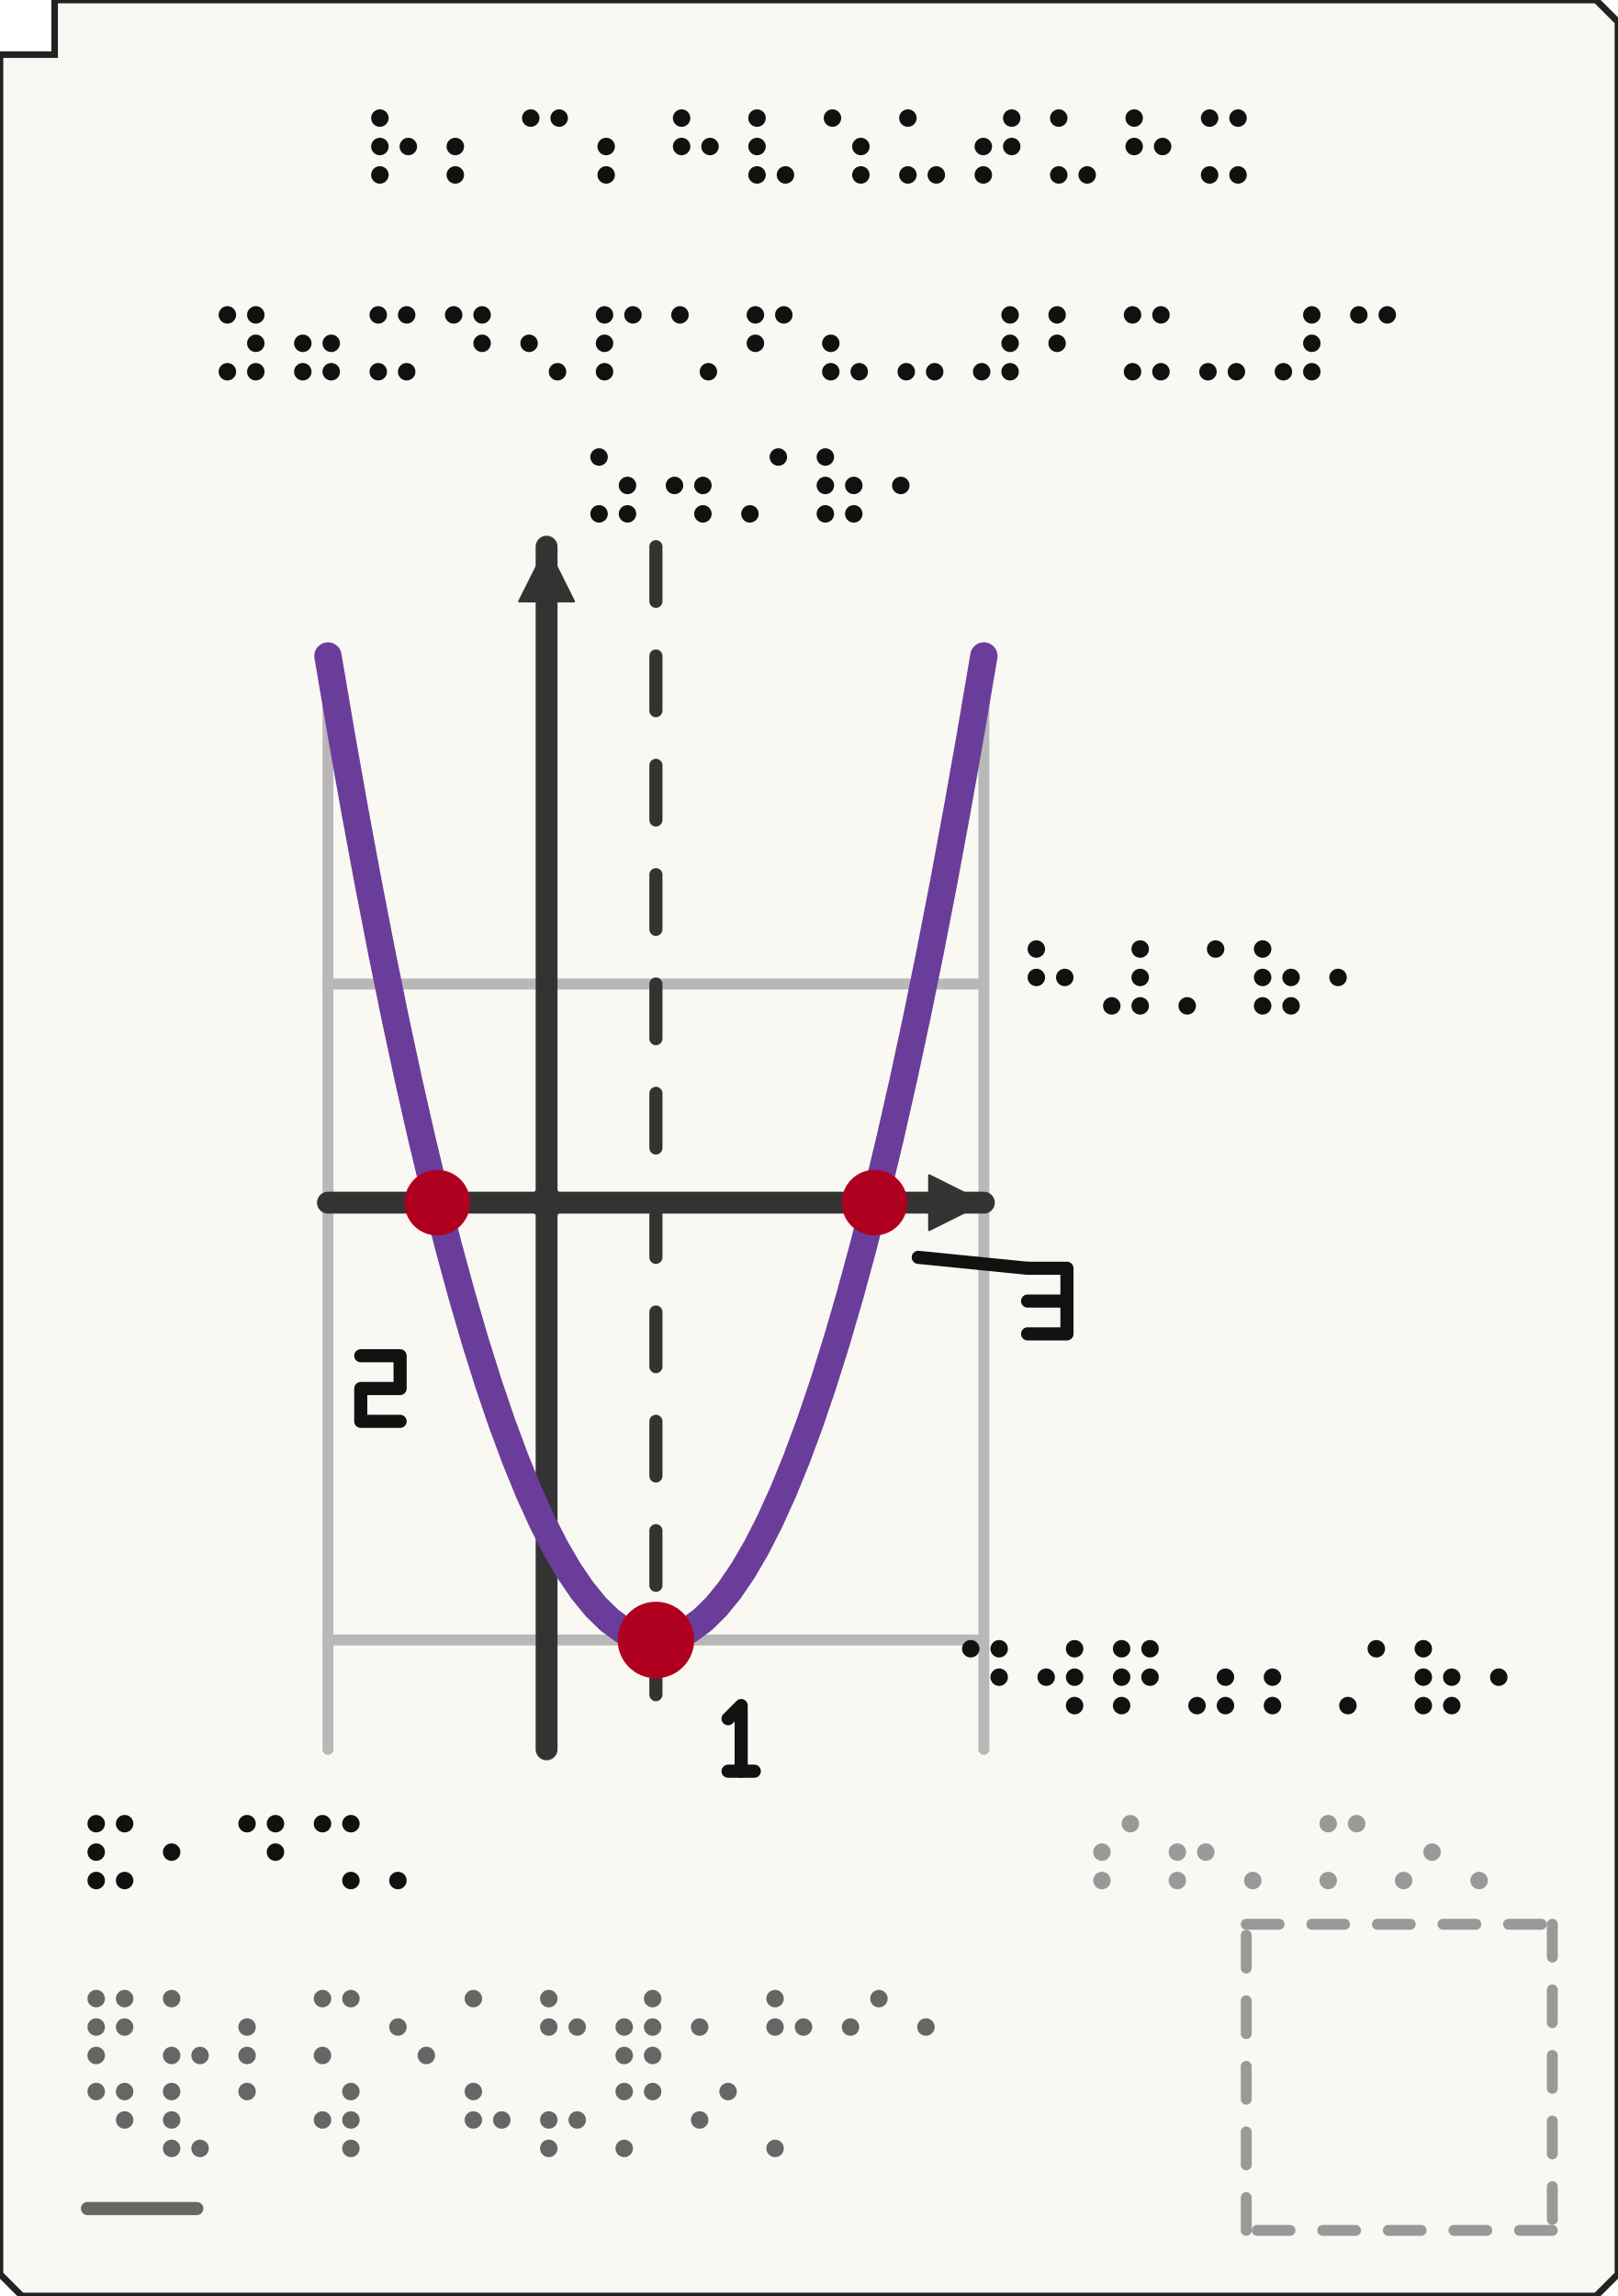
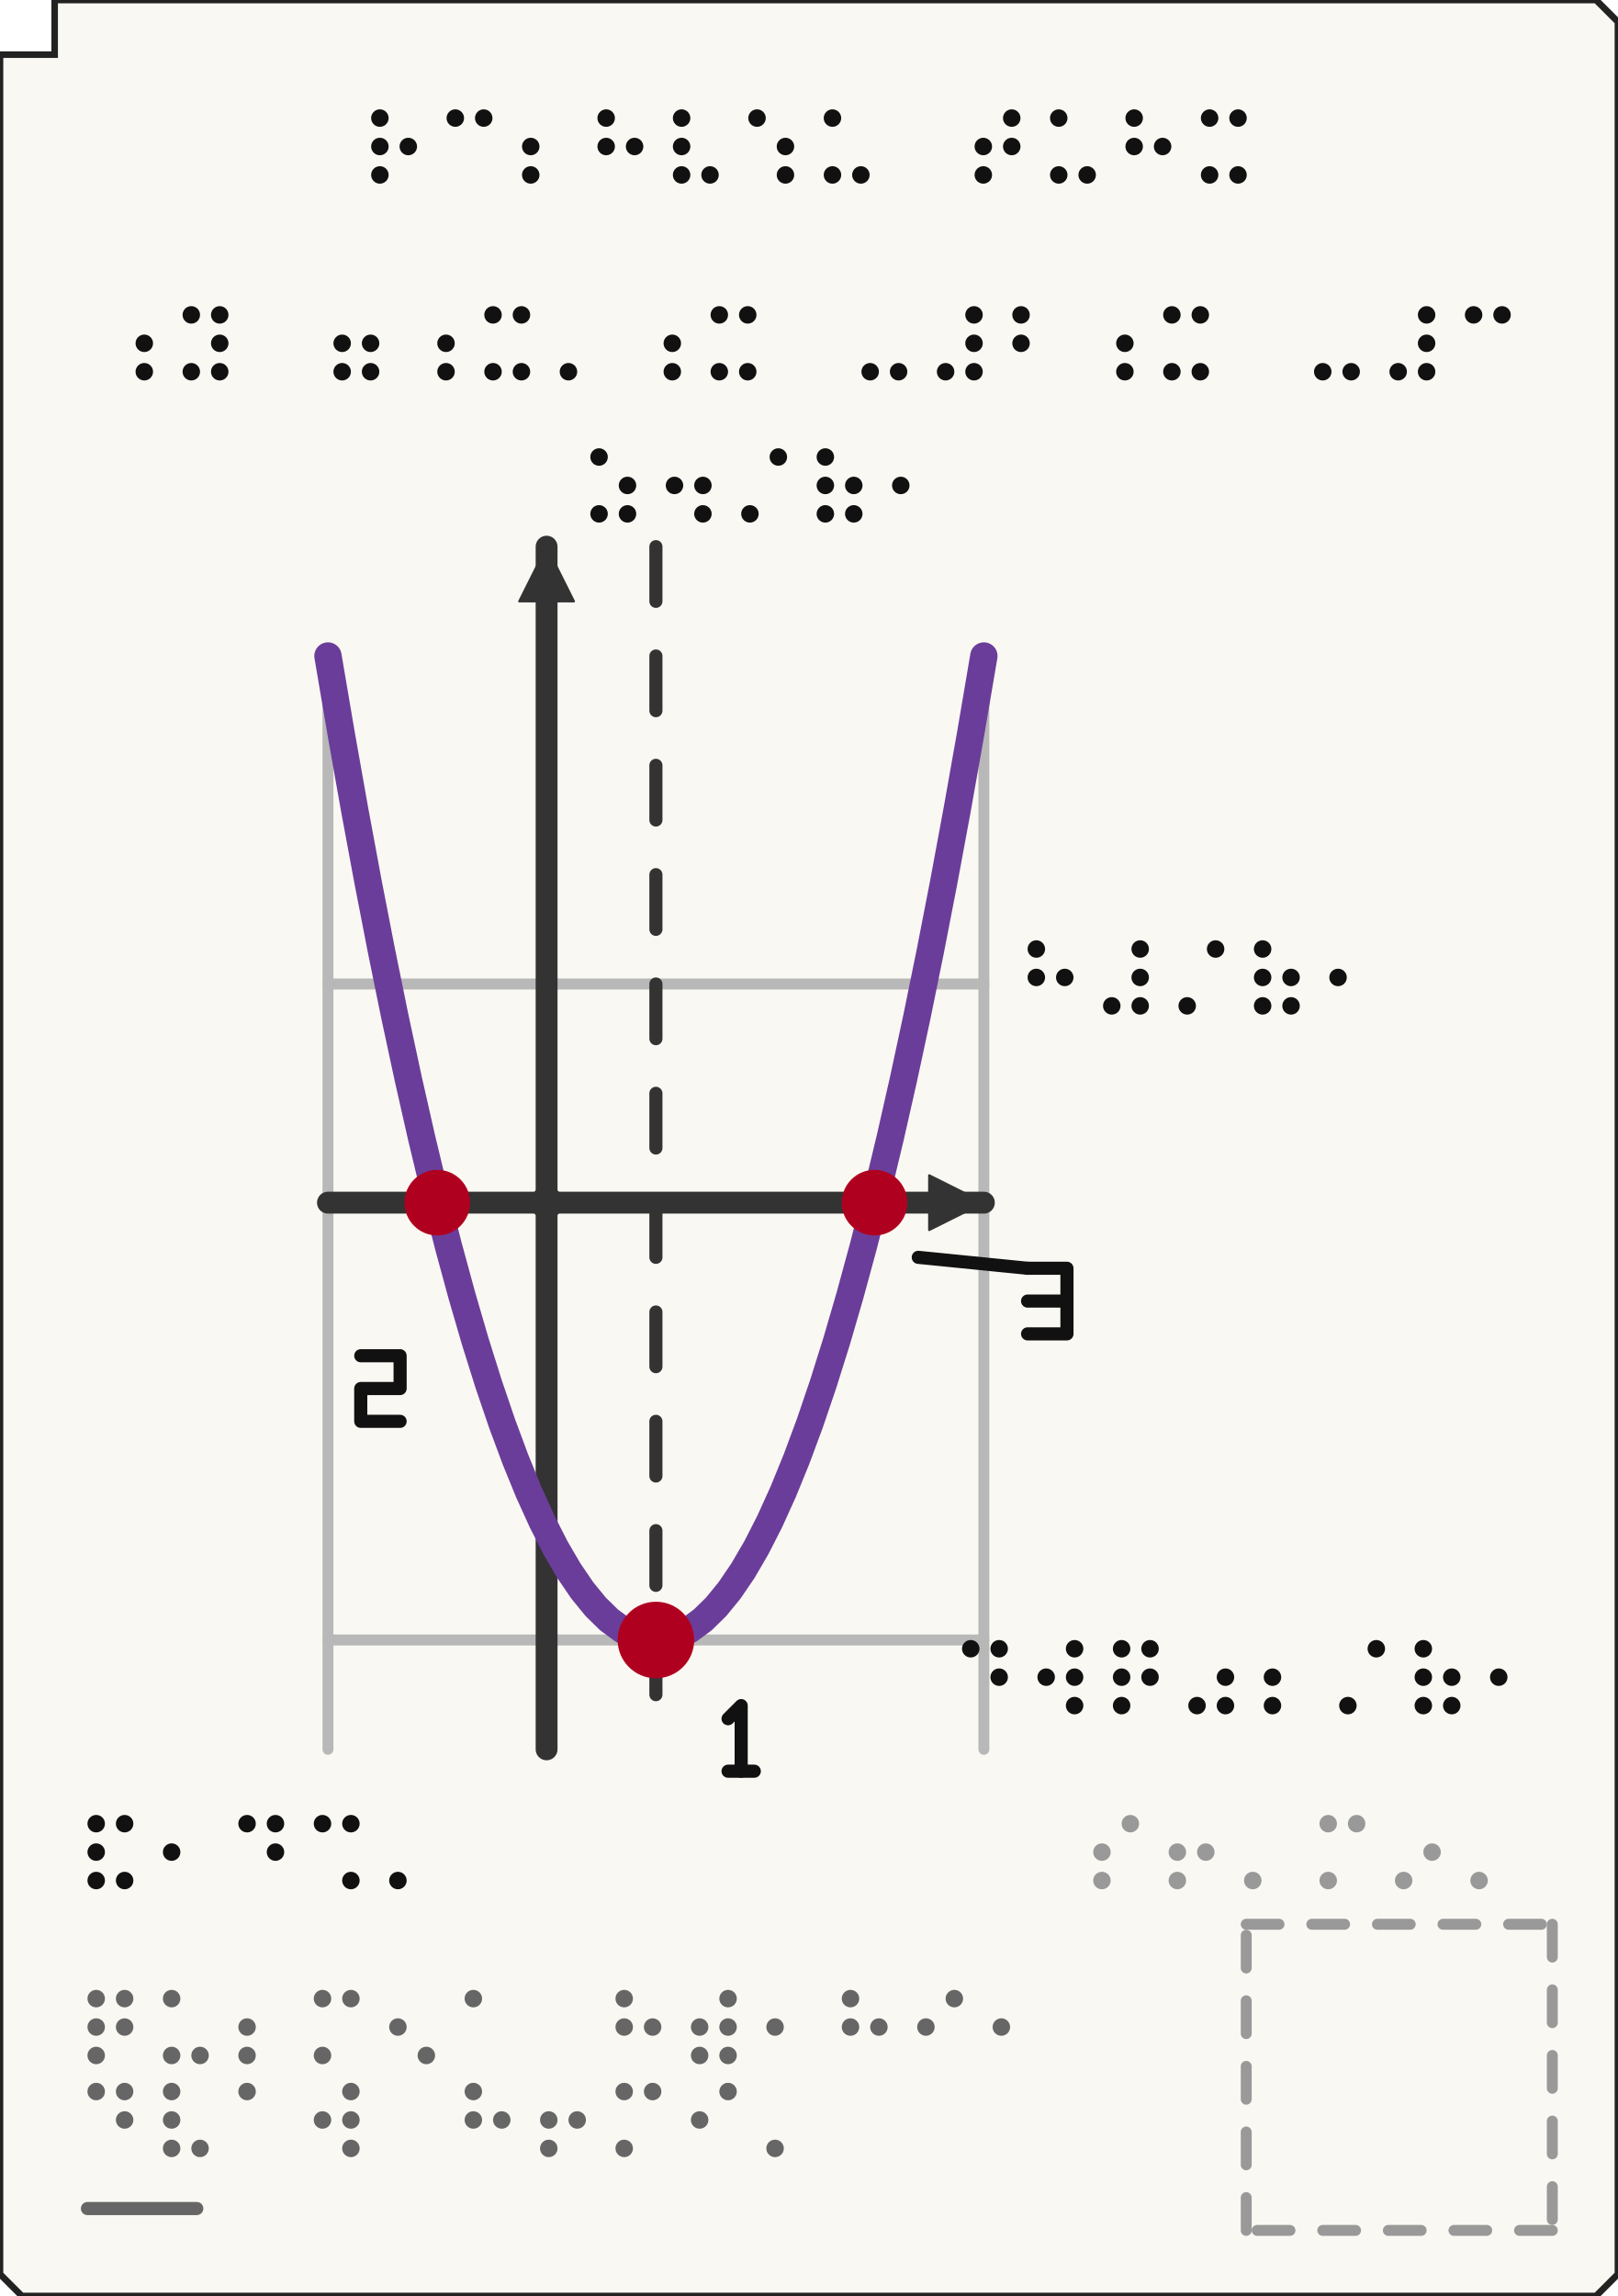
<svg xmlns="http://www.w3.org/2000/svg" width="148mm" height="210mm" viewBox="0 0 148 210">
  <rect width="100%" height="100%" fill="#ffffff" />
  <polygon points="5,0 146,0 148,2 148,208 146,210 2,210 0,208 0,5 5,5" fill="#faf8f2" stroke="#222222" stroke-width="0.6" />
  <g id="title" data-kind="title">
    <circle cx="34.75" cy="10.8" r="0.8" fill="#111111" />
    <circle cx="34.75" cy="13.4" r="0.8" fill="#111111" />
    <circle cx="34.75" cy="16" r="0.8" fill="#111111" />
    <circle cx="37.35" cy="13.4" r="0.8" fill="#111111" />
-     <circle cx="41.65" cy="13.4" r="0.8" fill="#111111" />
-     <circle cx="41.65" cy="16" r="0.8" fill="#111111" />
-     <circle cx="48.55" cy="10.8" r="0.8" fill="#111111" />
-     <circle cx="51.15" cy="10.8" r="0.8" fill="#111111" />
+     <circle cx="41.65" cy="10.8" r="0.8" fill="#111111" />
+     <circle cx="44.25" cy="10.8" r="0.8" fill="#111111" />
+     <circle cx="48.55" cy="13.4" r="0.8" fill="#111111" />
+     <circle cx="48.55" cy="16" r="0.8" fill="#111111" />
+     <circle cx="55.45" cy="10.8" r="0.8" fill="#111111" />
    <circle cx="55.45" cy="13.4" r="0.8" fill="#111111" />
-     <circle cx="55.45" cy="16" r="0.8" fill="#111111" />
+     <circle cx="58.05" cy="13.4" r="0.8" fill="#111111" />
    <circle cx="62.35" cy="10.8" r="0.8" fill="#111111" />
    <circle cx="62.35" cy="13.4" r="0.8" fill="#111111" />
-     <circle cx="64.95" cy="13.4" r="0.8" fill="#111111" />
+     <circle cx="62.35" cy="16" r="0.8" fill="#111111" />
+     <circle cx="64.95" cy="16" r="0.8" fill="#111111" />
    <circle cx="69.25" cy="10.8" r="0.8" fill="#111111" />
-     <circle cx="69.25" cy="13.4" r="0.8" fill="#111111" />
-     <circle cx="69.25" cy="16" r="0.8" fill="#111111" />
+     <circle cx="71.85" cy="13.4" r="0.8" fill="#111111" />
    <circle cx="71.85" cy="16" r="0.8" fill="#111111" />
    <circle cx="76.15" cy="10.8" r="0.8" fill="#111111" />
-     <circle cx="78.75" cy="13.4" r="0.8" fill="#111111" />
+     <circle cx="76.15" cy="16" r="0.8" fill="#111111" />
    <circle cx="78.75" cy="16" r="0.8" fill="#111111" />
-     <circle cx="83.05" cy="10.8" r="0.8" fill="#111111" />
-     <circle cx="83.05" cy="16" r="0.8" fill="#111111" />
-     <circle cx="85.65" cy="16" r="0.8" fill="#111111" />
    <circle cx="89.95" cy="13.4" r="0.8" fill="#111111" />
    <circle cx="89.95" cy="16" r="0.8" fill="#111111" />
    <circle cx="92.55" cy="10.8" r="0.8" fill="#111111" />
    <circle cx="92.55" cy="13.4" r="0.8" fill="#111111" />
    <circle cx="96.85" cy="10.8" r="0.8" fill="#111111" />
    <circle cx="96.85" cy="16" r="0.8" fill="#111111" />
    <circle cx="99.45" cy="16" r="0.8" fill="#111111" />
    <circle cx="103.75" cy="10.8" r="0.8" fill="#111111" />
    <circle cx="103.75" cy="13.4" r="0.8" fill="#111111" />
    <circle cx="106.35" cy="13.4" r="0.8" fill="#111111" />
    <circle cx="110.65" cy="10.8" r="0.8" fill="#111111" />
    <circle cx="110.65" cy="16" r="0.8" fill="#111111" />
    <circle cx="113.25" cy="10.8" r="0.8" fill="#111111" />
    <circle cx="113.25" cy="16" r="0.8" fill="#111111" />
  </g>
  <g id="equation" data-kind="label">
-     <circle cx="20.8" cy="28.8" r="0.8" fill="#111111" />
-     <circle cx="20.8" cy="34" r="0.8" fill="#111111" />
-     <circle cx="23.4" cy="28.8" r="0.8" fill="#111111" />
-     <circle cx="23.4" cy="31.4" r="0.8" fill="#111111" />
-     <circle cx="23.4" cy="34" r="0.8" fill="#111111" />
-     <circle cx="27.7" cy="31.4" r="0.8" fill="#111111" />
-     <circle cx="27.7" cy="34" r="0.8" fill="#111111" />
-     <circle cx="30.3" cy="31.4" r="0.8" fill="#111111" />
-     <circle cx="30.3" cy="34" r="0.8" fill="#111111" />
-     <circle cx="34.6" cy="28.8" r="0.8" fill="#111111" />
-     <circle cx="34.6" cy="34" r="0.8" fill="#111111" />
-     <circle cx="37.2" cy="28.8" r="0.8" fill="#111111" />
-     <circle cx="37.2" cy="34" r="0.8" fill="#111111" />
-     <circle cx="41.5" cy="28.8" r="0.8" fill="#111111" />
-     <circle cx="44.1" cy="28.8" r="0.8" fill="#111111" />
-     <circle cx="44.1" cy="31.4" r="0.8" fill="#111111" />
-     <circle cx="48.4" cy="31.4" r="0.8" fill="#111111" />
-     <circle cx="51" cy="34" r="0.8" fill="#111111" />
-     <circle cx="55.3" cy="28.8" r="0.8" fill="#111111" />
-     <circle cx="55.3" cy="31.4" r="0.8" fill="#111111" />
-     <circle cx="55.3" cy="34" r="0.8" fill="#111111" />
-     <circle cx="57.9" cy="28.8" r="0.8" fill="#111111" />
-     <circle cx="62.2" cy="28.8" r="0.8" fill="#111111" />
-     <circle cx="64.8" cy="34" r="0.8" fill="#111111" />
-     <circle cx="69.1" cy="28.8" r="0.8" fill="#111111" />
-     <circle cx="69.1" cy="31.4" r="0.8" fill="#111111" />
-     <circle cx="71.7" cy="28.8" r="0.8" fill="#111111" />
-     <circle cx="76" cy="31.4" r="0.8" fill="#111111" />
-     <circle cx="76" cy="34" r="0.8" fill="#111111" />
-     <circle cx="78.6" cy="34" r="0.8" fill="#111111" />
-     <circle cx="82.9" cy="34" r="0.8" fill="#111111" />
-     <circle cx="85.5" cy="34" r="0.8" fill="#111111" />
-     <circle cx="89.8" cy="34" r="0.8" fill="#111111" />
-     <circle cx="92.4" cy="28.8" r="0.8" fill="#111111" />
-     <circle cx="92.4" cy="31.4" r="0.8" fill="#111111" />
-     <circle cx="92.4" cy="34" r="0.8" fill="#111111" />
-     <circle cx="96.7" cy="28.8" r="0.8" fill="#111111" />
-     <circle cx="96.7" cy="31.4" r="0.8" fill="#111111" />
-     <circle cx="103.6" cy="28.8" r="0.8" fill="#111111" />
-     <circle cx="103.6" cy="34" r="0.8" fill="#111111" />
-     <circle cx="106.2" cy="28.8" r="0.8" fill="#111111" />
-     <circle cx="106.2" cy="34" r="0.8" fill="#111111" />
-     <circle cx="110.5" cy="34" r="0.8" fill="#111111" />
-     <circle cx="113.1" cy="34" r="0.8" fill="#111111" />
-     <circle cx="117.4" cy="34" r="0.8" fill="#111111" />
-     <circle cx="120" cy="28.8" r="0.8" fill="#111111" />
-     <circle cx="120" cy="31.4" r="0.8" fill="#111111" />
-     <circle cx="120" cy="34" r="0.8" fill="#111111" />
-     <circle cx="124.3" cy="28.8" r="0.8" fill="#111111" />
-     <circle cx="126.9" cy="28.8" r="0.8" fill="#111111" />
+     <circle cx="13.2" cy="31.4" r="0.8" fill="#111111" />
+     <circle cx="13.2" cy="34" r="0.8" fill="#111111" />
+     <circle cx="17.5" cy="28.8" r="0.8" fill="#111111" />
+     <circle cx="17.5" cy="34" r="0.8" fill="#111111" />
+     <circle cx="20.1" cy="28.8" r="0.8" fill="#111111" />
+     <circle cx="20.1" cy="31.4" r="0.8" fill="#111111" />
+     <circle cx="20.1" cy="34" r="0.8" fill="#111111" />
+     <circle cx="31.3" cy="31.4" r="0.8" fill="#111111" />
+     <circle cx="31.3" cy="34" r="0.8" fill="#111111" />
+     <circle cx="33.9" cy="31.4" r="0.8" fill="#111111" />
+     <circle cx="33.9" cy="34" r="0.8" fill="#111111" />
+     <circle cx="40.8" cy="31.4" r="0.8" fill="#111111" />
+     <circle cx="40.8" cy="34" r="0.8" fill="#111111" />
+     <circle cx="45.1" cy="28.8" r="0.8" fill="#111111" />
+     <circle cx="45.1" cy="34" r="0.8" fill="#111111" />
+     <circle cx="47.7" cy="28.8" r="0.8" fill="#111111" />
+     <circle cx="47.7" cy="34" r="0.8" fill="#111111" />
+     <circle cx="52" cy="34" r="0.8" fill="#111111" />
+     <circle cx="61.5" cy="31.4" r="0.8" fill="#111111" />
+     <circle cx="61.5" cy="34" r="0.8" fill="#111111" />
+     <circle cx="65.8" cy="28.8" r="0.8" fill="#111111" />
+     <circle cx="65.8" cy="34" r="0.8" fill="#111111" />
+     <circle cx="68.4" cy="28.8" r="0.8" fill="#111111" />
+     <circle cx="68.4" cy="34" r="0.8" fill="#111111" />
+     <circle cx="79.6" cy="34" r="0.8" fill="#111111" />
+     <circle cx="82.2" cy="34" r="0.8" fill="#111111" />
+     <circle cx="86.5" cy="34" r="0.8" fill="#111111" />
+     <circle cx="89.1" cy="28.8" r="0.8" fill="#111111" />
+     <circle cx="89.1" cy="31.4" r="0.8" fill="#111111" />
+     <circle cx="89.1" cy="34" r="0.8" fill="#111111" />
+     <circle cx="93.4" cy="28.8" r="0.8" fill="#111111" />
+     <circle cx="93.4" cy="31.4" r="0.8" fill="#111111" />
+     <circle cx="102.9" cy="31.4" r="0.8" fill="#111111" />
+     <circle cx="102.9" cy="34" r="0.8" fill="#111111" />
+     <circle cx="107.2" cy="28.8" r="0.8" fill="#111111" />
+     <circle cx="107.2" cy="34" r="0.8" fill="#111111" />
+     <circle cx="109.8" cy="28.8" r="0.8" fill="#111111" />
+     <circle cx="109.8" cy="34" r="0.8" fill="#111111" />
+     <circle cx="121" cy="34" r="0.8" fill="#111111" />
+     <circle cx="123.6" cy="34" r="0.8" fill="#111111" />
+     <circle cx="127.9" cy="34" r="0.8" fill="#111111" />
+     <circle cx="130.5" cy="28.8" r="0.8" fill="#111111" />
+     <circle cx="130.5" cy="31.4" r="0.8" fill="#111111" />
+     <circle cx="130.5" cy="34" r="0.8" fill="#111111" />
+     <circle cx="134.8" cy="28.8" r="0.8" fill="#111111" />
+     <circle cx="137.4" cy="28.8" r="0.8" fill="#111111" />
  </g>
  <g id="grid" data-kind="grid">
    <polyline points="30,60 30,160" fill="none" stroke="#b8b8b8" stroke-width="1" stroke-linecap="round" stroke-linejoin="round" />
    <polyline points="90,60 90,160" fill="none" stroke="#b8b8b8" stroke-width="1" stroke-linecap="round" stroke-linejoin="round" />
    <polyline points="30,90 90,90" fill="none" stroke="#b8b8b8" stroke-width="1" stroke-linecap="round" stroke-linejoin="round" />
    <polyline points="30,150 90,150" fill="none" stroke="#b8b8b8" stroke-width="1" stroke-linecap="round" stroke-linejoin="round" />
  </g>
  <g id="axes" data-kind="axis">
    <polyline points="30,110 90,110" fill="none" stroke="#333333" stroke-width="2" stroke-linecap="round" stroke-linejoin="round" />
    <polyline points="50,160 50,50" fill="none" stroke="#333333" stroke-width="2" stroke-linecap="round" stroke-linejoin="round" />
    <polygon points="90,110 85,107.5 85,112.5" fill="#333333" stroke="#333333" stroke-width="0.2" stroke-linejoin="round" />
    <polygon points="50,50 47.5,55 52.5,55" fill="#333333" stroke="#333333" stroke-width="0.2" stroke-linejoin="round" />
    <circle cx="50" cy="110" r="1.5" fill="#333333" />
  </g>
  <g id="curve" data-kind="curve">
    <polyline points="30,60 31.224,67.197 32.449,74.094 33.673,80.691 34.898,86.989 36.122,92.986 37.347,98.684 38.571,104.082 39.796,109.18 41.02,113.978 42.245,118.476 43.469,122.674 44.694,126.572 45.918,130.171 47.143,133.469 48.367,136.468 49.592,139.167 50.816,141.566 52.041,143.665 53.265,145.464 54.49,146.964 55.714,148.163 56.939,149.063 58.163,149.663 59.388,149.963 60.612,149.963 61.837,149.663 63.061,149.063 64.286,148.163 65.51,146.964 66.735,145.464 67.959,143.665 69.184,141.566 70.408,139.167 71.633,136.468 72.857,133.469 74.082,130.171 75.306,126.572 76.531,122.674 77.755,118.476 78.98,113.978 80.204,109.18 81.429,104.082 82.653,98.684 83.878,92.986 85.102,86.989 86.327,80.691 87.551,74.094 88.776,67.197 90,60" fill="none" stroke="#6a3d9a" stroke-width="2.5" stroke-linecap="round" stroke-linejoin="round" />
  </g>
  <g id="symmetry_axis" data-kind="axis">
    <polyline points="60,50 60,55" fill="none" stroke="#333333" stroke-width="1.2" stroke-linecap="round" stroke-linejoin="round" />
    <polyline points="60,60 60,65" fill="none" stroke="#333333" stroke-width="1.2" stroke-linecap="round" stroke-linejoin="round" />
    <polyline points="60,70 60,75" fill="none" stroke="#333333" stroke-width="1.2" stroke-linecap="round" stroke-linejoin="round" />
    <polyline points="60,80 60,85" fill="none" stroke="#333333" stroke-width="1.2" stroke-linecap="round" stroke-linejoin="round" />
    <polyline points="60,90 60,95" fill="none" stroke="#333333" stroke-width="1.2" stroke-linecap="round" stroke-linejoin="round" />
    <polyline points="60,100 60,105" fill="none" stroke="#333333" stroke-width="1.2" stroke-linecap="round" stroke-linejoin="round" />
    <polyline points="60,110 60,115" fill="none" stroke="#333333" stroke-width="1.2" stroke-linecap="round" stroke-linejoin="round" />
    <polyline points="60,120 60,125" fill="none" stroke="#333333" stroke-width="1.2" stroke-linecap="round" stroke-linejoin="round" />
    <polyline points="60,130 60,135" fill="none" stroke="#333333" stroke-width="1.2" stroke-linecap="round" stroke-linejoin="round" />
    <polyline points="60,140 60,145" fill="none" stroke="#333333" stroke-width="1.2" stroke-linecap="round" stroke-linejoin="round" />
    <polyline points="60,150 60,155" fill="none" stroke="#333333" stroke-width="1.2" stroke-linecap="round" stroke-linejoin="round" />
  </g>
  <g id="label_symmetry" data-kind="label">
    <circle cx="88.8" cy="150.8" r="0.8" fill="#111111" />
    <circle cx="91.4" cy="150.8" r="0.8" fill="#111111" />
    <circle cx="91.4" cy="153.4" r="0.8" fill="#111111" />
    <circle cx="95.7" cy="153.4" r="0.8" fill="#111111" />
    <circle cx="98.3" cy="150.8" r="0.8" fill="#111111" />
    <circle cx="98.3" cy="153.4" r="0.8" fill="#111111" />
    <circle cx="98.3" cy="156" r="0.8" fill="#111111" />
    <circle cx="102.6" cy="150.8" r="0.8" fill="#111111" />
    <circle cx="102.6" cy="153.4" r="0.8" fill="#111111" />
    <circle cx="102.6" cy="156" r="0.8" fill="#111111" />
    <circle cx="105.2" cy="150.8" r="0.8" fill="#111111" />
    <circle cx="105.2" cy="153.4" r="0.8" fill="#111111" />
    <circle cx="109.5" cy="156" r="0.8" fill="#111111" />
    <circle cx="112.1" cy="153.4" r="0.8" fill="#111111" />
    <circle cx="112.1" cy="156" r="0.8" fill="#111111" />
    <circle cx="116.4" cy="153.4" r="0.8" fill="#111111" />
    <circle cx="116.4" cy="156" r="0.8" fill="#111111" />
    <circle cx="123.3" cy="156" r="0.8" fill="#111111" />
    <circle cx="125.9" cy="150.8" r="0.8" fill="#111111" />
    <circle cx="130.2" cy="150.8" r="0.8" fill="#111111" />
    <circle cx="130.2" cy="153.4" r="0.8" fill="#111111" />
    <circle cx="130.2" cy="156" r="0.8" fill="#111111" />
    <circle cx="132.8" cy="153.4" r="0.8" fill="#111111" />
    <circle cx="132.8" cy="156" r="0.8" fill="#111111" />
    <circle cx="137.1" cy="153.4" r="0.8" fill="#111111" />
  </g>
  <g id="vertex" data-kind="point">
    <circle cx="60" cy="150" r="3.5" fill="#b00020" />
  </g>
  <g id="label_vertex" data-kind="label">
    <polyline points="66.6,157.2 67.8,156 67.8,162" fill="none" stroke="#111111" stroke-width="1.2" stroke-linecap="round" stroke-linejoin="round" />
    <polyline points="66.6,162 69,162" fill="none" stroke="#111111" stroke-width="1.2" stroke-linecap="round" stroke-linejoin="round" />
  </g>
  <g id="root_left" data-kind="point">
    <circle cx="40" cy="110" r="3" fill="#b00020" />
  </g>
  <g id="label_root_left" data-kind="label">
    <polyline points="33,124 36.6,124 36.6,127 33,127 33,130 36.6,130" fill="none" stroke="#111111" stroke-width="1.2" stroke-linecap="round" stroke-linejoin="round" />
  </g>
  <g id="root_right" data-kind="point">
    <circle cx="80" cy="110" r="3" fill="#b00020" />
  </g>
  <g id="label_root_right" data-kind="label">
    <polyline points="94,116 97.6,116 97.6,122 94,122" fill="none" stroke="#111111" stroke-width="1.2" stroke-linecap="round" stroke-linejoin="round" />
    <polyline points="94,119 97.6,119" fill="none" stroke="#111111" stroke-width="1.2" stroke-linecap="round" stroke-linejoin="round" />
    <polyline points="94,116 84,115" fill="none" stroke="#111111" stroke-width="1.2" stroke-linecap="round" stroke-linejoin="round" />
  </g>
  <g id="label_x" data-kind="label">
    <circle cx="94.8" cy="86.8" r="0.8" fill="#111111" />
    <circle cx="94.8" cy="89.4" r="0.8" fill="#111111" />
    <circle cx="97.4" cy="89.4" r="0.8" fill="#111111" />
    <circle cx="101.7" cy="92" r="0.8" fill="#111111" />
    <circle cx="104.3" cy="86.8" r="0.8" fill="#111111" />
    <circle cx="104.3" cy="89.4" r="0.8" fill="#111111" />
    <circle cx="104.3" cy="92" r="0.8" fill="#111111" />
    <circle cx="108.6" cy="92" r="0.8" fill="#111111" />
    <circle cx="111.2" cy="86.8" r="0.8" fill="#111111" />
    <circle cx="115.5" cy="86.8" r="0.8" fill="#111111" />
    <circle cx="115.5" cy="89.4" r="0.8" fill="#111111" />
    <circle cx="115.5" cy="92" r="0.8" fill="#111111" />
    <circle cx="118.1" cy="89.4" r="0.8" fill="#111111" />
    <circle cx="118.1" cy="92" r="0.8" fill="#111111" />
    <circle cx="122.4" cy="89.4" r="0.8" fill="#111111" />
  </g>
  <g id="label_y" data-kind="label">
    <circle cx="54.8" cy="41.8" r="0.8" fill="#111111" />
    <circle cx="54.8" cy="47" r="0.8" fill="#111111" />
    <circle cx="57.4" cy="44.4" r="0.8" fill="#111111" />
    <circle cx="57.4" cy="47" r="0.8" fill="#111111" />
    <circle cx="61.7" cy="44.4" r="0.8" fill="#111111" />
    <circle cx="64.3" cy="44.4" r="0.8" fill="#111111" />
    <circle cx="64.3" cy="47" r="0.8" fill="#111111" />
    <circle cx="68.6" cy="47" r="0.8" fill="#111111" />
    <circle cx="71.2" cy="41.8" r="0.8" fill="#111111" />
    <circle cx="75.5" cy="41.8" r="0.8" fill="#111111" />
    <circle cx="75.5" cy="44.4" r="0.8" fill="#111111" />
    <circle cx="75.5" cy="47" r="0.8" fill="#111111" />
    <circle cx="78.1" cy="44.4" r="0.8" fill="#111111" />
    <circle cx="78.1" cy="47" r="0.8" fill="#111111" />
    <circle cx="82.4" cy="44.4" r="0.8" fill="#111111" />
  </g>
  <g id="label_origin" data-kind="label">
    <circle cx="8.8" cy="166.8" r="0.8" fill="#111111" />
    <circle cx="8.8" cy="169.4" r="0.8" fill="#111111" />
    <circle cx="8.8" cy="172" r="0.8" fill="#111111" />
    <circle cx="11.4" cy="166.8" r="0.8" fill="#111111" />
    <circle cx="11.4" cy="172" r="0.8" fill="#111111" />
    <circle cx="15.7" cy="169.4" r="0.8" fill="#111111" />
    <circle cx="22.6" cy="166.8" r="0.8" fill="#111111" />
    <circle cx="25.2" cy="166.8" r="0.8" fill="#111111" />
    <circle cx="25.2" cy="169.4" r="0.8" fill="#111111" />
    <circle cx="29.5" cy="166.8" r="0.8" fill="#111111" />
    <circle cx="32.1" cy="166.8" r="0.8" fill="#111111" />
    <circle cx="32.1" cy="172" r="0.8" fill="#111111" />
    <circle cx="36.4" cy="172" r="0.8" fill="#111111" />
  </g>
  <g id="footer" data-kind="footer">
    <polyline points="8,202 18,202" fill="none" stroke="#666666" stroke-width="1.2" stroke-linecap="round" stroke-linejoin="round" />
    <circle cx="8.8" cy="182.8" r="0.8" fill="#666666" />
    <circle cx="8.8" cy="185.4" r="0.8" fill="#666666" />
    <circle cx="8.8" cy="188" r="0.8" fill="#666666" />
    <circle cx="11.4" cy="182.8" r="0.8" fill="#666666" />
    <circle cx="11.4" cy="185.4" r="0.8" fill="#666666" />
    <circle cx="15.7" cy="182.8" r="0.8" fill="#666666" />
    <circle cx="15.7" cy="188" r="0.8" fill="#666666" />
    <circle cx="18.3" cy="188" r="0.8" fill="#666666" />
    <circle cx="22.6" cy="185.4" r="0.8" fill="#666666" />
    <circle cx="22.6" cy="188" r="0.8" fill="#666666" />
    <circle cx="29.5" cy="182.8" r="0.8" fill="#666666" />
    <circle cx="29.5" cy="188" r="0.8" fill="#666666" />
    <circle cx="32.1" cy="182.8" r="0.8" fill="#666666" />
    <circle cx="36.4" cy="185.4" r="0.8" fill="#666666" />
    <circle cx="39" cy="188" r="0.8" fill="#666666" />
    <circle cx="43.3" cy="182.8" r="0.8" fill="#666666" />
-     <circle cx="50.2" cy="182.8" r="0.8" fill="#666666" />
-     <circle cx="50.2" cy="185.4" r="0.8" fill="#666666" />
-     <circle cx="52.8" cy="185.4" r="0.8" fill="#666666" />
+     <circle cx="57.1" cy="182.8" r="0.8" fill="#666666" />
    <circle cx="57.1" cy="185.4" r="0.8" fill="#666666" />
-     <circle cx="57.1" cy="188" r="0.8" fill="#666666" />
-     <circle cx="59.7" cy="182.8" r="0.8" fill="#666666" />
    <circle cx="59.7" cy="185.4" r="0.8" fill="#666666" />
-     <circle cx="59.7" cy="188" r="0.8" fill="#666666" />
    <circle cx="64" cy="185.4" r="0.8" fill="#666666" />
-     <circle cx="70.9" cy="182.8" r="0.8" fill="#666666" />
+     <circle cx="64" cy="188" r="0.8" fill="#666666" />
+     <circle cx="66.6" cy="182.8" r="0.8" fill="#666666" />
+     <circle cx="66.6" cy="185.4" r="0.8" fill="#666666" />
+     <circle cx="66.6" cy="188" r="0.8" fill="#666666" />
    <circle cx="70.9" cy="185.4" r="0.8" fill="#666666" />
-     <circle cx="73.5" cy="185.4" r="0.8" fill="#666666" />
+     <circle cx="77.8" cy="182.8" r="0.8" fill="#666666" />
    <circle cx="77.8" cy="185.4" r="0.8" fill="#666666" />
-     <circle cx="80.4" cy="182.8" r="0.8" fill="#666666" />
+     <circle cx="80.4" cy="185.4" r="0.8" fill="#666666" />
    <circle cx="84.7" cy="185.4" r="0.8" fill="#666666" />
+     <circle cx="87.3" cy="182.8" r="0.8" fill="#666666" />
+     <circle cx="91.6" cy="185.4" r="0.8" fill="#666666" />
    <circle cx="8.8" cy="191.3" r="0.8" fill="#666666" />
    <circle cx="11.4" cy="191.3" r="0.8" fill="#666666" />
    <circle cx="11.4" cy="193.9" r="0.8" fill="#666666" />
    <circle cx="15.7" cy="191.3" r="0.8" fill="#666666" />
    <circle cx="15.7" cy="193.9" r="0.8" fill="#666666" />
    <circle cx="15.7" cy="196.5" r="0.8" fill="#666666" />
    <circle cx="18.3" cy="196.5" r="0.8" fill="#666666" />
    <circle cx="22.6" cy="191.3" r="0.8" fill="#666666" />
    <circle cx="29.5" cy="193.9" r="0.8" fill="#666666" />
    <circle cx="32.1" cy="191.3" r="0.8" fill="#666666" />
    <circle cx="32.1" cy="193.9" r="0.8" fill="#666666" />
    <circle cx="32.1" cy="196.5" r="0.8" fill="#666666" />
    <circle cx="43.3" cy="191.3" r="0.8" fill="#666666" />
    <circle cx="43.3" cy="193.9" r="0.8" fill="#666666" />
    <circle cx="45.9" cy="193.9" r="0.8" fill="#666666" />
    <circle cx="50.2" cy="193.9" r="0.8" fill="#666666" />
    <circle cx="50.2" cy="196.5" r="0.8" fill="#666666" />
    <circle cx="52.8" cy="193.9" r="0.8" fill="#666666" />
    <circle cx="57.1" cy="191.3" r="0.8" fill="#666666" />
    <circle cx="57.1" cy="196.5" r="0.8" fill="#666666" />
    <circle cx="59.7" cy="191.3" r="0.8" fill="#666666" />
    <circle cx="64" cy="193.9" r="0.8" fill="#666666" />
    <circle cx="66.6" cy="191.3" r="0.8" fill="#666666" />
    <circle cx="70.9" cy="196.5" r="0.8" fill="#666666" />
  </g>
  <g id="qr_zone" data-kind="qr_zone">
    <polyline points="114,176 117,176" fill="none" stroke="#999999" stroke-width="1" stroke-linecap="round" stroke-linejoin="round" />
    <polyline points="120,176 123,176" fill="none" stroke="#999999" stroke-width="1" stroke-linecap="round" stroke-linejoin="round" />
    <polyline points="126,176 129,176" fill="none" stroke="#999999" stroke-width="1" stroke-linecap="round" stroke-linejoin="round" />
    <polyline points="132,176 135,176" fill="none" stroke="#999999" stroke-width="1" stroke-linecap="round" stroke-linejoin="round" />
    <polyline points="138,176 141,176" fill="none" stroke="#999999" stroke-width="1" stroke-linecap="round" stroke-linejoin="round" />
    <polyline points="142,176 142,179" fill="none" stroke="#999999" stroke-width="1" stroke-linecap="round" stroke-linejoin="round" />
    <polyline points="142,182 142,185" fill="none" stroke="#999999" stroke-width="1" stroke-linecap="round" stroke-linejoin="round" />
    <polyline points="142,188 142,191" fill="none" stroke="#999999" stroke-width="1" stroke-linecap="round" stroke-linejoin="round" />
    <polyline points="142,194 142,197" fill="none" stroke="#999999" stroke-width="1" stroke-linecap="round" stroke-linejoin="round" />
    <polyline points="142,200 142,203" fill="none" stroke="#999999" stroke-width="1" stroke-linecap="round" stroke-linejoin="round" />
    <polyline points="142,204 139,204" fill="none" stroke="#999999" stroke-width="1" stroke-linecap="round" stroke-linejoin="round" />
    <polyline points="136,204 133,204" fill="none" stroke="#999999" stroke-width="1" stroke-linecap="round" stroke-linejoin="round" />
    <polyline points="130,204 127,204" fill="none" stroke="#999999" stroke-width="1" stroke-linecap="round" stroke-linejoin="round" />
    <polyline points="124,204 121,204" fill="none" stroke="#999999" stroke-width="1" stroke-linecap="round" stroke-linejoin="round" />
    <polyline points="118,204 115,204" fill="none" stroke="#999999" stroke-width="1" stroke-linecap="round" stroke-linejoin="round" />
    <polyline points="114,204 114,201" fill="none" stroke="#999999" stroke-width="1" stroke-linecap="round" stroke-linejoin="round" />
    <polyline points="114,198 114,195" fill="none" stroke="#999999" stroke-width="1" stroke-linecap="round" stroke-linejoin="round" />
    <polyline points="114,192 114,189" fill="none" stroke="#999999" stroke-width="1" stroke-linecap="round" stroke-linejoin="round" />
    <polyline points="114,186 114,183" fill="none" stroke="#999999" stroke-width="1" stroke-linecap="round" stroke-linejoin="round" />
    <polyline points="114,180 114,177" fill="none" stroke="#999999" stroke-width="1" stroke-linecap="round" stroke-linejoin="round" />
    <circle cx="100.8" cy="169.4" r="0.8" fill="#999999" />
    <circle cx="100.8" cy="172" r="0.8" fill="#999999" />
    <circle cx="103.4" cy="166.8" r="0.8" fill="#999999" />
    <circle cx="107.7" cy="169.4" r="0.8" fill="#999999" />
    <circle cx="107.7" cy="172" r="0.8" fill="#999999" />
    <circle cx="110.3" cy="169.4" r="0.8" fill="#999999" />
    <circle cx="114.6" cy="172" r="0.8" fill="#999999" />
    <circle cx="121.5" cy="166.8" r="0.8" fill="#999999" />
    <circle cx="121.5" cy="172" r="0.8" fill="#999999" />
    <circle cx="124.1" cy="166.8" r="0.8" fill="#999999" />
    <circle cx="128.4" cy="172" r="0.8" fill="#999999" />
    <circle cx="131" cy="169.4" r="0.8" fill="#999999" />
    <circle cx="135.3" cy="172" r="0.8" fill="#999999" />
  </g>
</svg>
